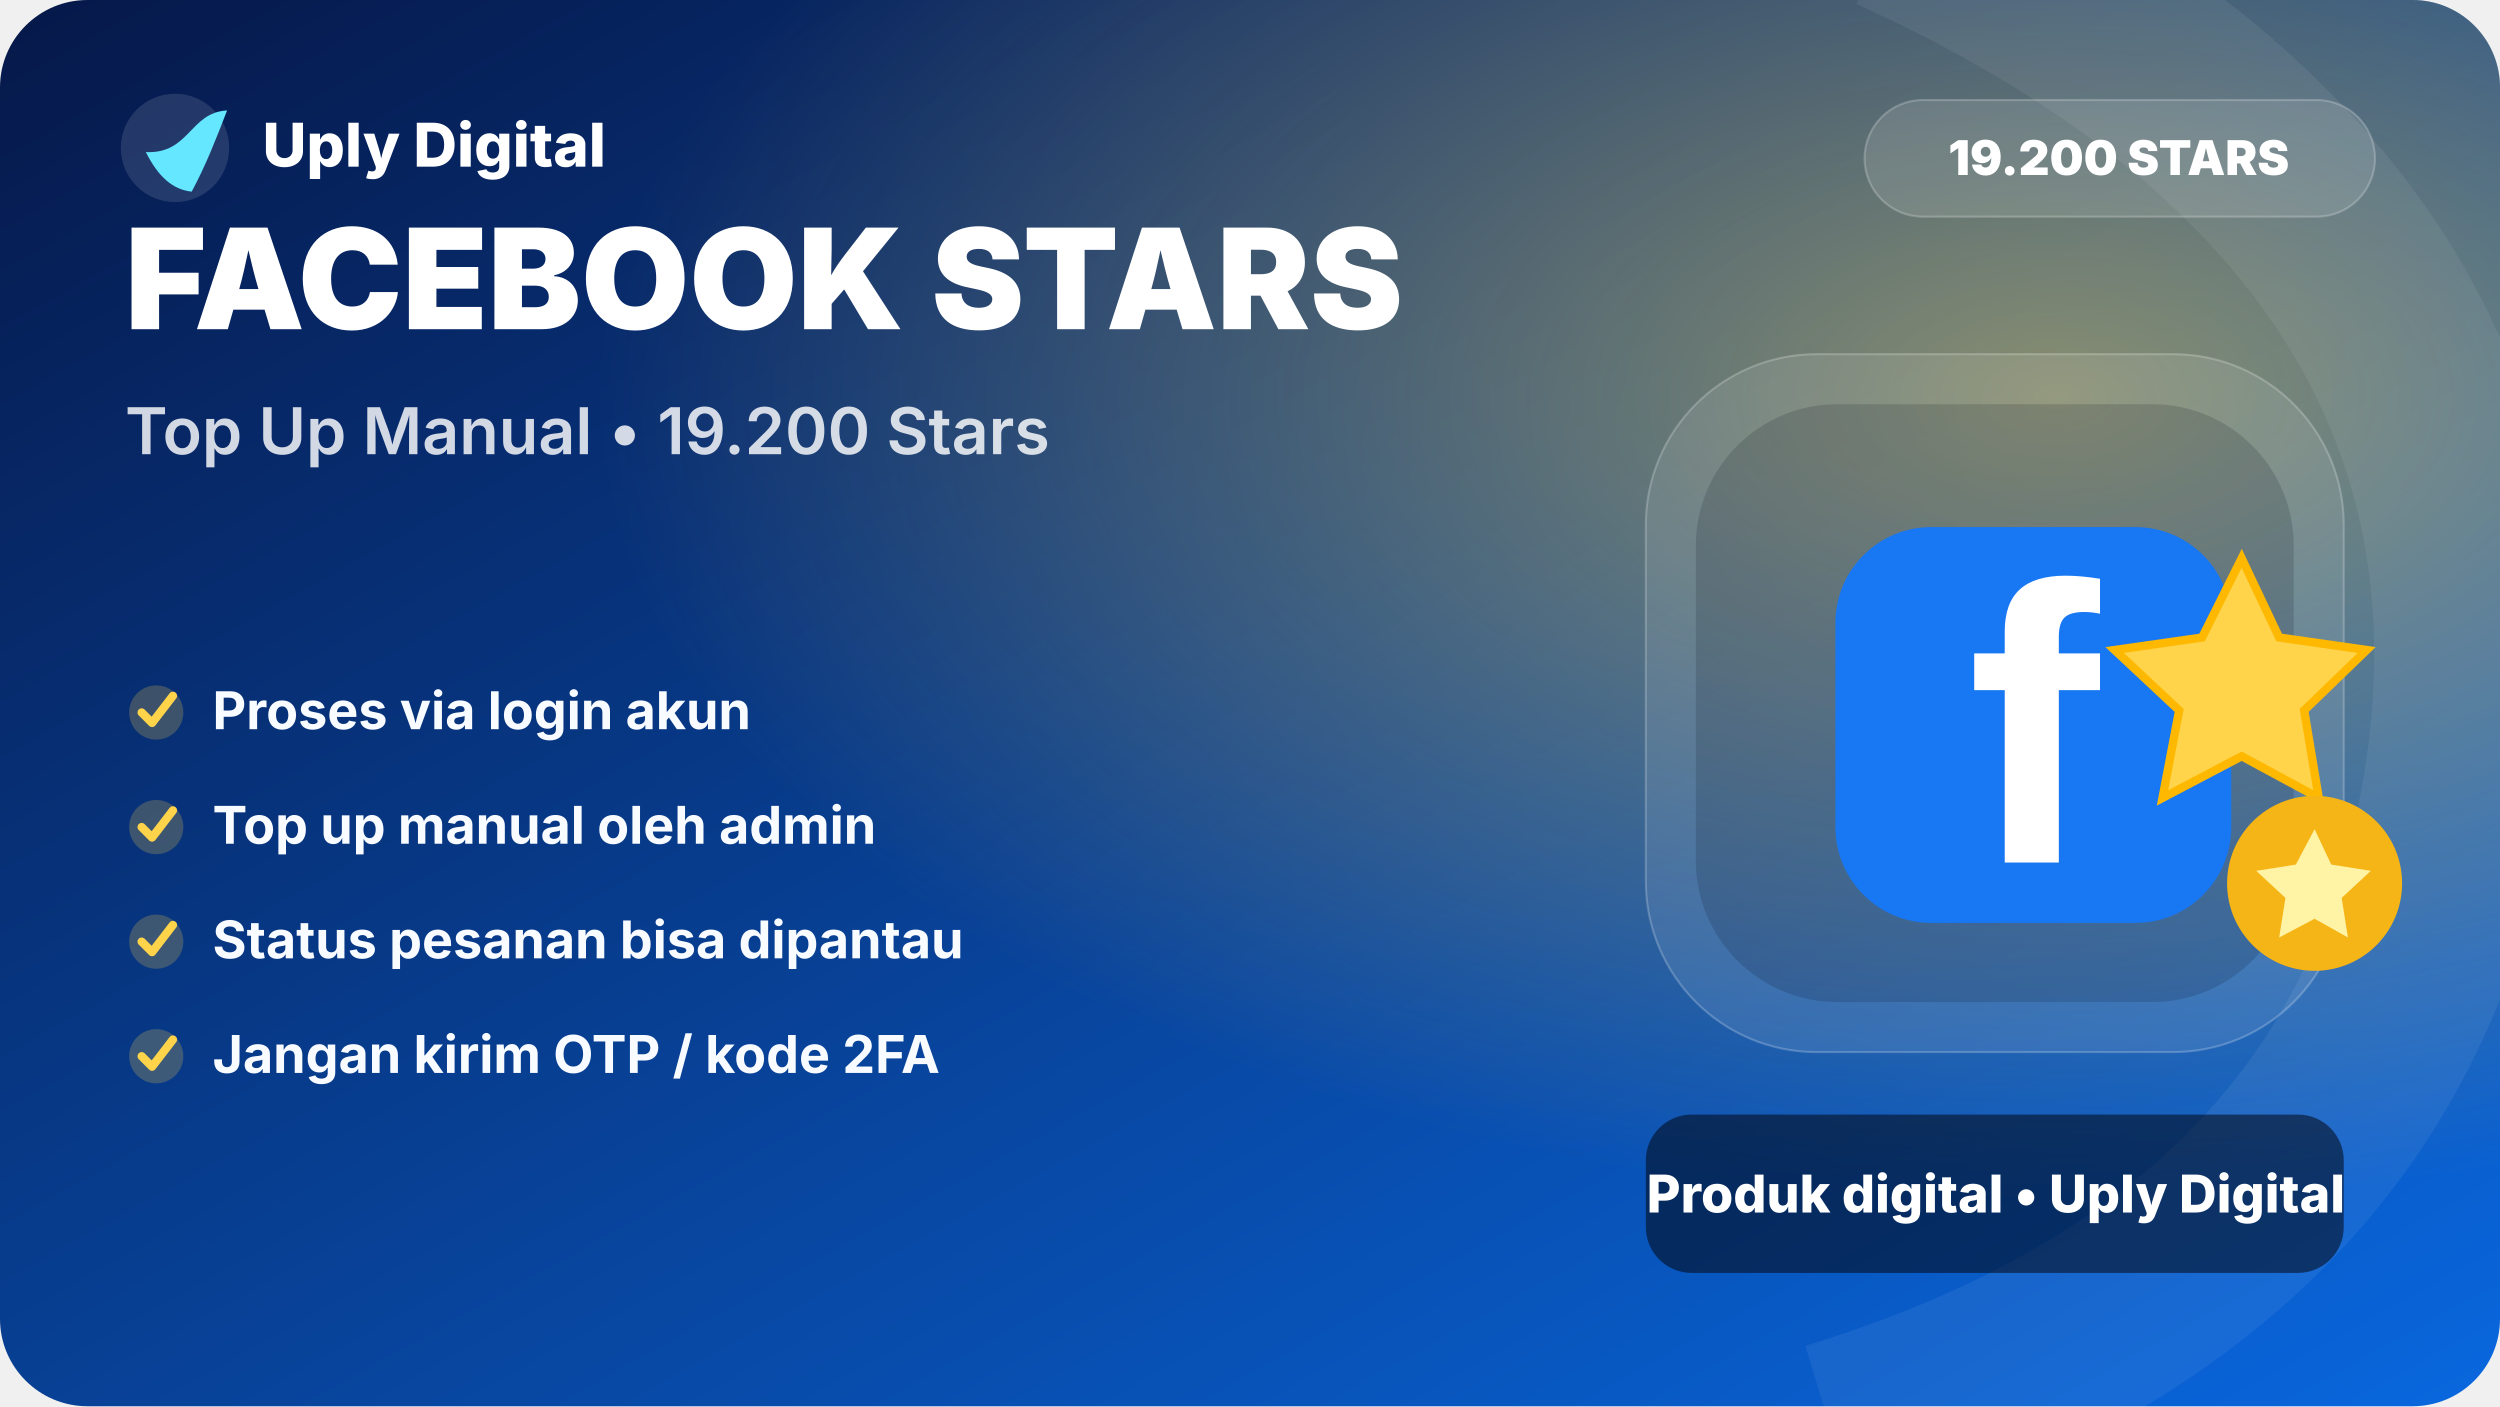
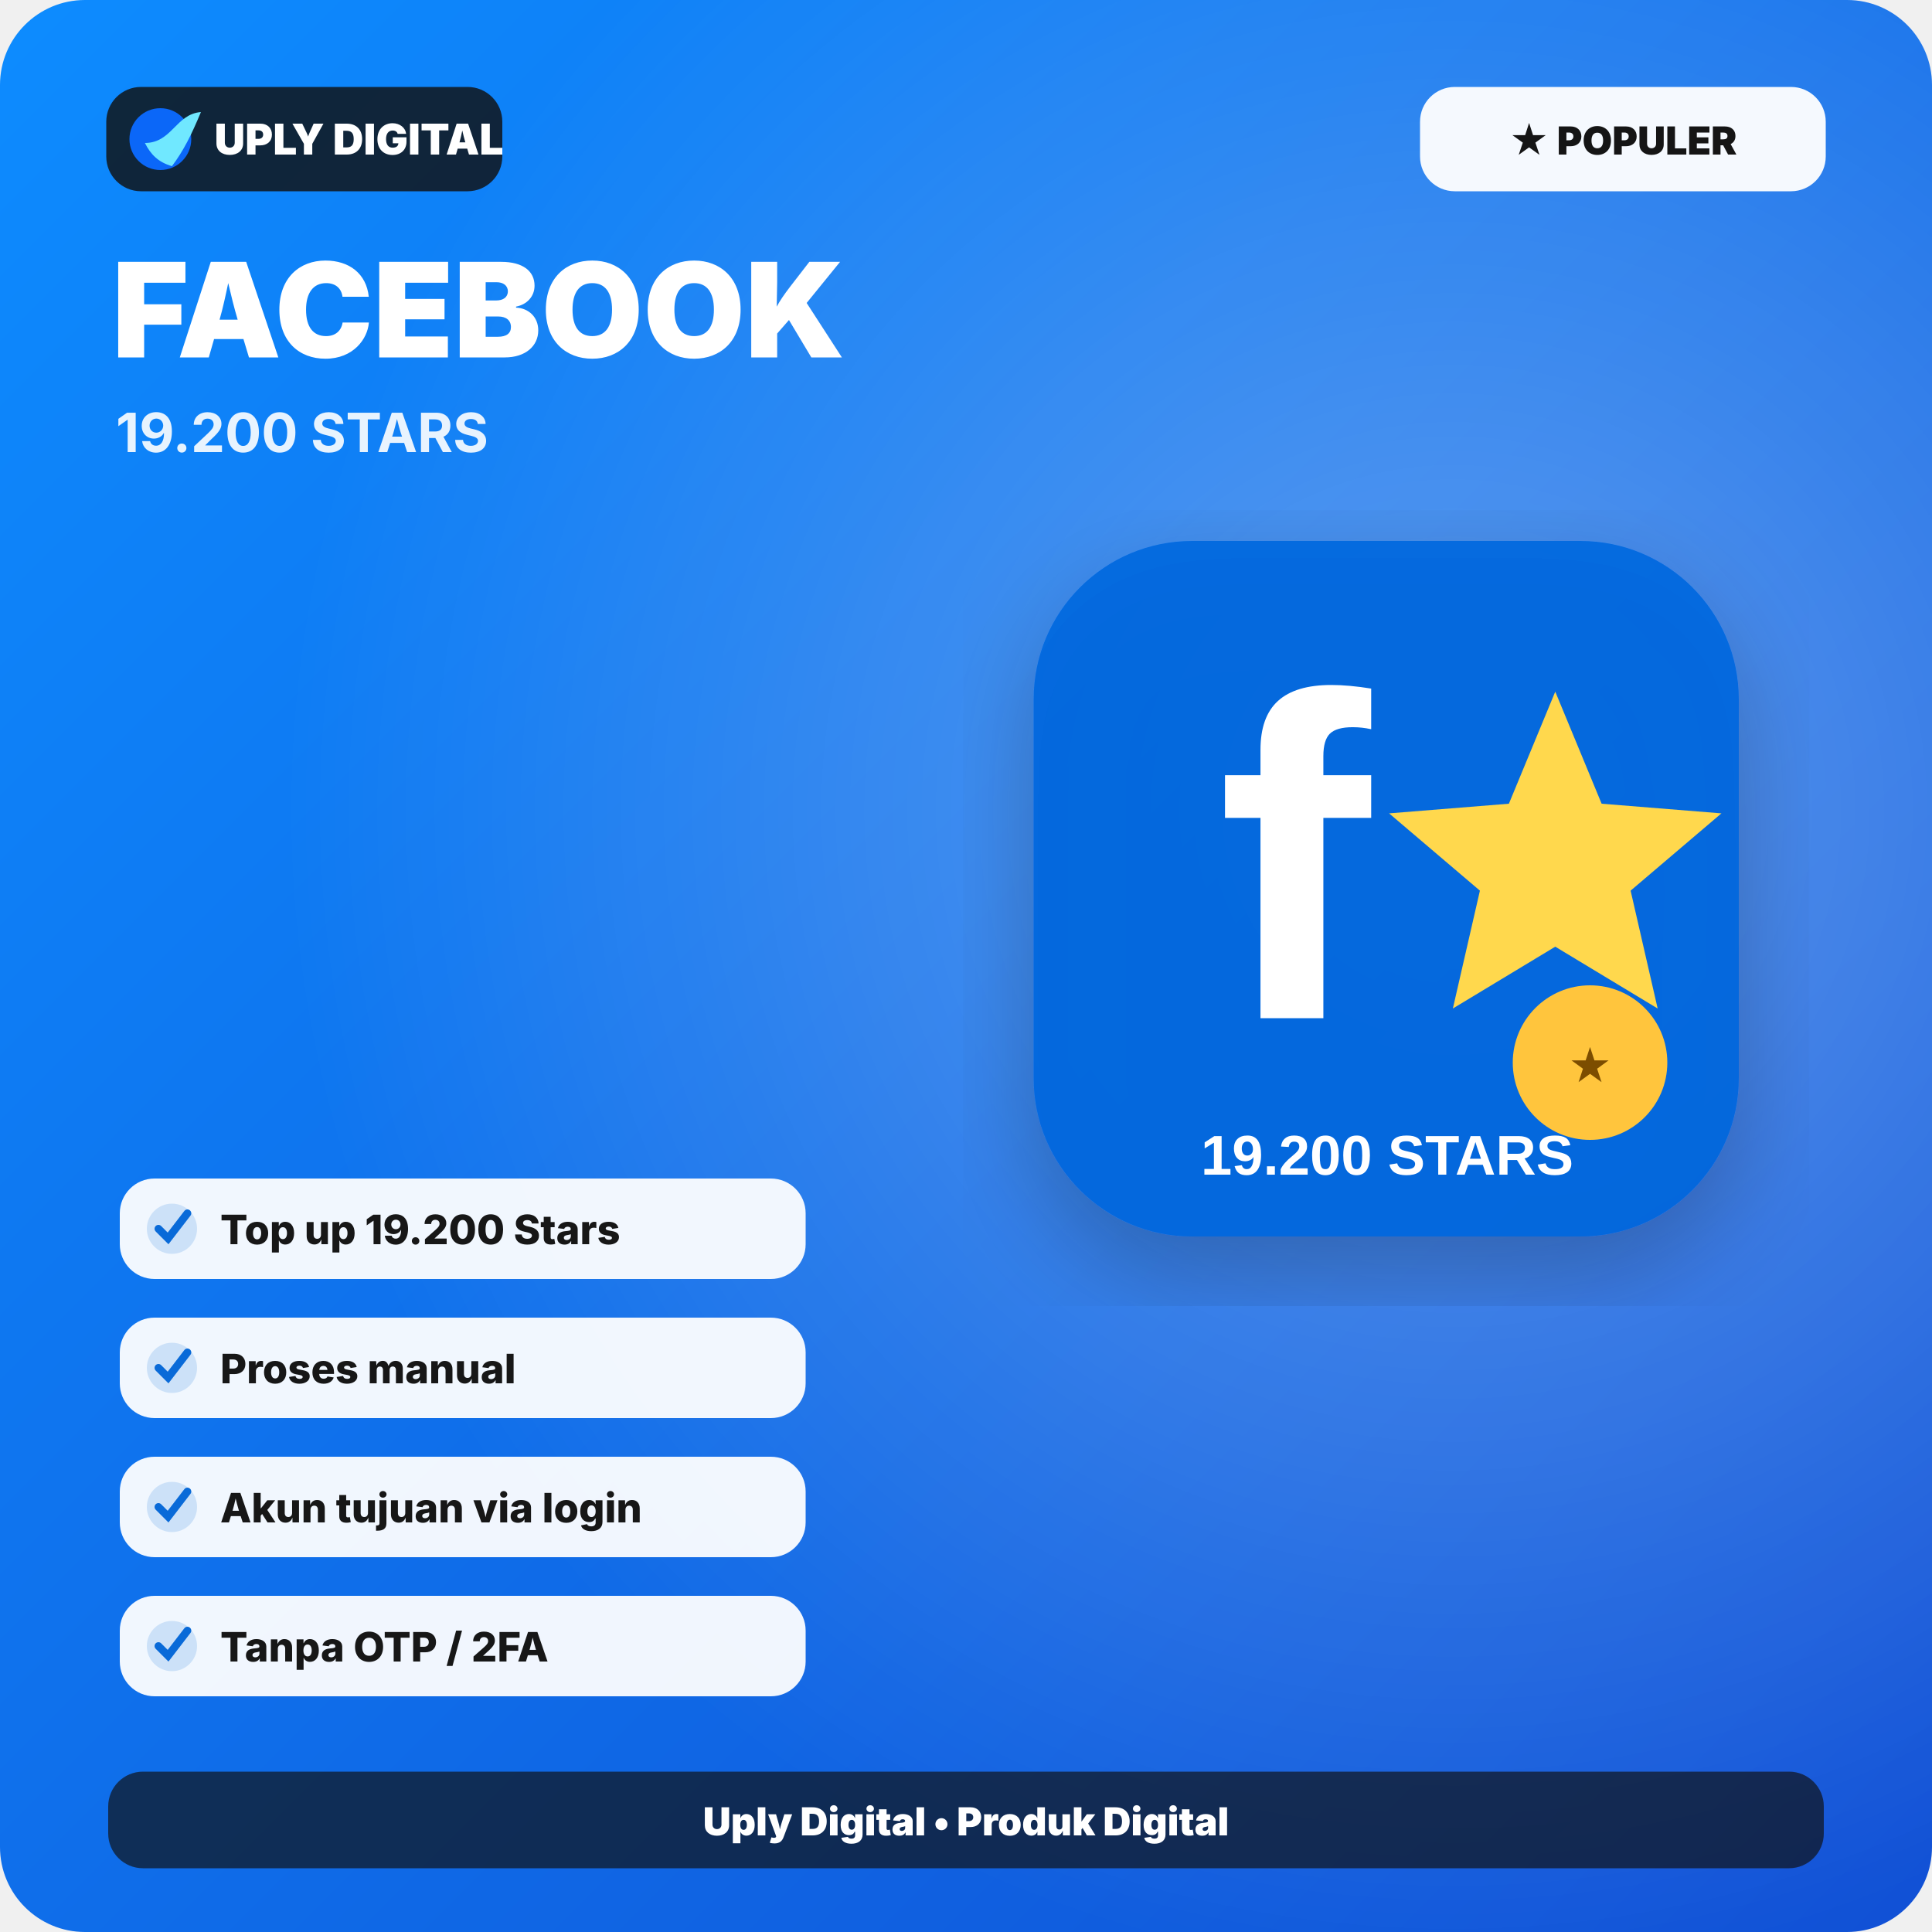
- <svg xmlns="http://www.w3.org/2000/svg" width="1200" height="675" viewBox="0 0 1200 675">
+ <svg xmlns="http://www.w3.org/2000/svg" width="1000" height="1000" viewBox="0 0 1000 1000">
  <defs>
    <linearGradient id="bg" x1="0" y1="0" x2="1" y2="1">
-       <stop stop-color="#061849" />
-       <stop offset="1" stop-color="#0967de" />
+       <stop stop-color="#0d8cff" />
+       <stop offset="1" stop-color="#1150d5" />
    </linearGradient>
-     <radialGradient id="glow" cx=".82" cy=".28" r=".58">
-       <stop stop-color="#ffd44a" stop-opacity=".52" />
-       <stop offset="1" stop-color="#ffd44a" stop-opacity="0" />
+     <filter id="sh">
+       <feDropShadow dx="0" dy="20" stdDeviation="26" flood-color="#000" flood-opacity=".25" />
+     </filter>
+     <radialGradient id="glow" cx=".75" cy=".42" r=".6">
+       <stop stop-color="#fff" stop-opacity=".32" />
+       <stop offset="1" stop-color="#fff" stop-opacity="0" />
    </radialGradient>
-     <filter id="shadow">
-       <feDropShadow dx="0" dy="20" stdDeviation="24" flood-color="#000" flood-opacity=".3" />
-     </filter>
  </defs>
-   <rect width="1200" height="675" rx="42" fill="url(#bg)" />
-   <rect width="1200" height="675" rx="42" fill="url(#glow)" />
-   <path d="M910-40c210 95 300 240 270 420-25 150-120 255-300 310" fill="none" stroke="#fff" stroke-opacity=".065" stroke-width="92" />
-   <g transform="translate(58,45)">
-     <circle cx="26" cy="26" r="26" fill="#fff" fill-opacity=".12" />
-     <path d="M12 28c21 1 21-19 39-20-5 13-10 26-17 39-9-1-16-7-22-19z" fill="#65e8ff" />
-     <text x="68" y="35" font-family="Inter,Arial,sans-serif" font-size="29" font-weight="800" fill="#fff">Uply Digital</text>
+   <rect width="1000" height="1000" rx="44" fill="url(#bg)" />
+   <rect width="1000" height="1000" rx="44" fill="url(#glow)" />
+   <g transform="translate(55,45)">
+     <rect width="205" height="54" rx="18" fill="#101010" fill-opacity=".82" />
+     <circle cx="28" cy="27" r="16" fill="#0b67f8" />
+     <path d="M20 29c14 0 16-15 29-16-5 12-9 20-15 28-7-2-11-6-14-12z" fill="#70e8ff" />
+     <text x="56" y="35" font-family="Inter,Arial" font-size="22" font-weight="900" fill="#fff">UPLY DIGITAL</text>
  </g>
-   <g transform="translate(895,48)">
-     <rect width="245" height="56" rx="28" fill="#fff" fill-opacity=".12" stroke="#fff" stroke-opacity=".22" />
-     <text x="122" y="36" text-anchor="middle" font-family="Inter,Arial,sans-serif" font-size="23" font-weight="900" fill="#fff">19.200 STARS</text>
+   <g transform="translate(735,45)">
+     <rect width="210" height="54" rx="18" fill="#fff" fill-opacity=".95" />
+     <text x="105" y="35" text-anchor="middle" font-family="Inter,Arial" font-size="20" font-weight="950" fill="#151515">★ POPULER</text>
  </g>
-   <g transform="translate(60,158)">
-     <text font-family="Inter,Arial,sans-serif" font-size="67" font-weight="900" fill="#fff">FACEBOOK STARS</text>
-     <text y="60" font-family="Inter,Arial,sans-serif" font-size="31" font-weight="600" fill="#fff" opacity=".82">Top Up Manual • 19.200 Stars</text>
-   </g>
-   <g transform="translate(60,350)">
-     <circle cx="15" cy="-8" r="13" fill="#ffd44a" fill-opacity=".22" />
-     <path d="M8 -8l5 5 10-13" fill="none" stroke="#ffd44a" stroke-width="4" stroke-linecap="round" stroke-linejoin="round" />
-     <text x="42" y="0" font-family="Inter,Arial,sans-serif" font-size="25" font-weight="700" fill="#f8fbff">Proses via login akun</text>
-   </g>
-   <g transform="translate(60,405)">
-     <circle cx="15" cy="-8" r="13" fill="#ffd44a" fill-opacity=".22" />
-     <path d="M8 -8l5 5 10-13" fill="none" stroke="#ffd44a" stroke-width="4" stroke-linecap="round" stroke-linejoin="round" />
-     <text x="42" y="0" font-family="Inter,Arial,sans-serif" font-size="25" font-weight="700" fill="#f8fbff">Top up manual oleh admin</text>
-   </g>
-   <g transform="translate(60,460)">
-     <circle cx="15" cy="-8" r="13" fill="#ffd44a" fill-opacity=".22" />
-     <path d="M8 -8l5 5 10-13" fill="none" stroke="#ffd44a" stroke-width="4" stroke-linecap="round" stroke-linejoin="round" />
-     <text x="42" y="0" font-family="Inter,Arial,sans-serif" font-size="25" font-weight="700" fill="#f8fbff">Status pesanan bisa dipantau</text>
-   </g>
-   <g transform="translate(60,515)">
-     <circle cx="15" cy="-8" r="13" fill="#ffd44a" fill-opacity=".22" />
-     <path d="M8 -8l5 5 10-13" fill="none" stroke="#ffd44a" stroke-width="4" stroke-linecap="round" stroke-linejoin="round" />
-     <text x="42" y="0" font-family="Inter,Arial,sans-serif" font-size="25" font-weight="700" fill="#f8fbff">Jangan kirim OTP / kode 2FA</text>
-   </g>
-   <g transform="translate(790,170)">
-     <rect width="335" height="335" rx="82" fill="#fff" fill-opacity=".1" stroke="#fff" stroke-opacity=".22" />
-     <rect x="24" y="24" width="287" height="287" rx="68" fill="#050914" fill-opacity=".15" />
-     <g transform="translate(56,48)">
-       <rect x="35" y="35" width="190" height="190" rx="46" fill="#1877f2" />
-       <text x="130" y="196" text-anchor="middle" font-family="Arial,sans-serif" font-size="190" font-weight="900" fill="#fff">f</text>
-       <path d="M230 50l18 38 42 6-30 29 7 42-37-20-38 20 8-42-31-29 42-6z" fill="#ffd44a" stroke="#ffb800" stroke-width="4" />
-       <circle cx="265" cy="206" r="42" fill="#f6b516" />
-       <path d="M265 180l8 17 19 3-14 13 3 19-16-9-17 9 3-19-14-13 19-3z" fill="#fff3a6" />
+   <text x="58" y="185" font-family="Inter,Arial" font-size="68" font-weight="950" fill="#fff">FACEBOOK</text>
+   <text x="60" y="234" font-family="Inter,Arial" font-size="28" font-weight="750" fill="#fff" opacity=".9">19.200 STARS</text>
+   <g filter="url(#sh)">
+     <g transform="translate(535,280)">
+       <rect width="365" height="360" rx="82" fill="#0067df" fill-opacity=".92" />
+       <text x="95" y="247" font-family="Arial" font-size="238" font-weight="900" fill="#fff">f</text>
+       <path d="M270 78l24 58 62 5-47 40 14 61-53-32-53 32 14-61-47-40 62-5z" fill="#ffd84d" />
+       <circle cx="288" cy="270" r="40" fill="#ffc53d" />
+       <text x="288" y="280" text-anchor="middle" font-family="Arial" font-size="25" font-weight="900" fill="#7b4d00">★</text>
+       <text x="183" y="328" text-anchor="middle" font-family="Arial" font-size="29" font-weight="900" fill="#fff">19.200 STARS</text>
    </g>
  </g>
-   <g transform="translate(790,535)">
-     <rect width="335" height="76" rx="22" fill="#020712" fill-opacity=".54" />
-     <text x="168" y="47" text-anchor="middle" font-family="Inter,Arial,sans-serif" font-size="25" font-weight="800" fill="#fff">Produk digital • Uply Digital</text>
+   <g transform="translate(62,610)">
+     <rect width="355" height="52" rx="18" fill="#fff" fill-opacity=".94" />
+     <circle cx="27" cy="26" r="13" fill="#096ad8" fill-opacity=".16" />
+     <path d="M20 26l5 5 10-13" fill="none" stroke="#096ad8" stroke-width="4" stroke-linecap="round" />
+     <text x="52" y="34" font-family="Inter,Arial" font-size="21" font-weight="800" fill="#171717">Top up 19.200 Stars</text>
+   </g>
+   <g transform="translate(62,682)">
+     <rect width="355" height="52" rx="18" fill="#fff" fill-opacity=".94" />
+     <circle cx="27" cy="26" r="13" fill="#096ad8" fill-opacity=".16" />
+     <path d="M20 26l5 5 10-13" fill="none" stroke="#096ad8" stroke-width="4" stroke-linecap="round" />
+     <text x="52" y="34" font-family="Inter,Arial" font-size="21" font-weight="800" fill="#171717">Proses manual</text>
+   </g>
+   <g transform="translate(62,754)">
+     <rect width="355" height="52" rx="18" fill="#fff" fill-opacity=".94" />
+     <circle cx="27" cy="26" r="13" fill="#096ad8" fill-opacity=".16" />
+     <path d="M20 26l5 5 10-13" fill="none" stroke="#096ad8" stroke-width="4" stroke-linecap="round" />
+     <text x="52" y="34" font-family="Inter,Arial" font-size="21" font-weight="800" fill="#171717">Akun tujuan via login</text>
+   </g>
+   <g transform="translate(62,826)">
+     <rect width="355" height="52" rx="18" fill="#fff" fill-opacity=".94" />
+     <circle cx="27" cy="26" r="13" fill="#096ad8" fill-opacity=".16" />
+     <path d="M20 26l5 5 10-13" fill="none" stroke="#096ad8" stroke-width="4" stroke-linecap="round" />
+     <text x="52" y="34" font-family="Inter,Arial" font-size="21" font-weight="800" fill="#171717">Tanpa OTP / 2FA</text>
+   </g>
+   <g transform="translate(56,917)">
+     <rect width="888" height="50" rx="18" fill="#101010" fill-opacity=".67" />
+     <text x="444" y="33" text-anchor="middle" font-family="Inter,Arial" font-size="20" font-weight="850" fill="#fff">Uply Digital • Produk Digital</text>
  </g>
</svg>
